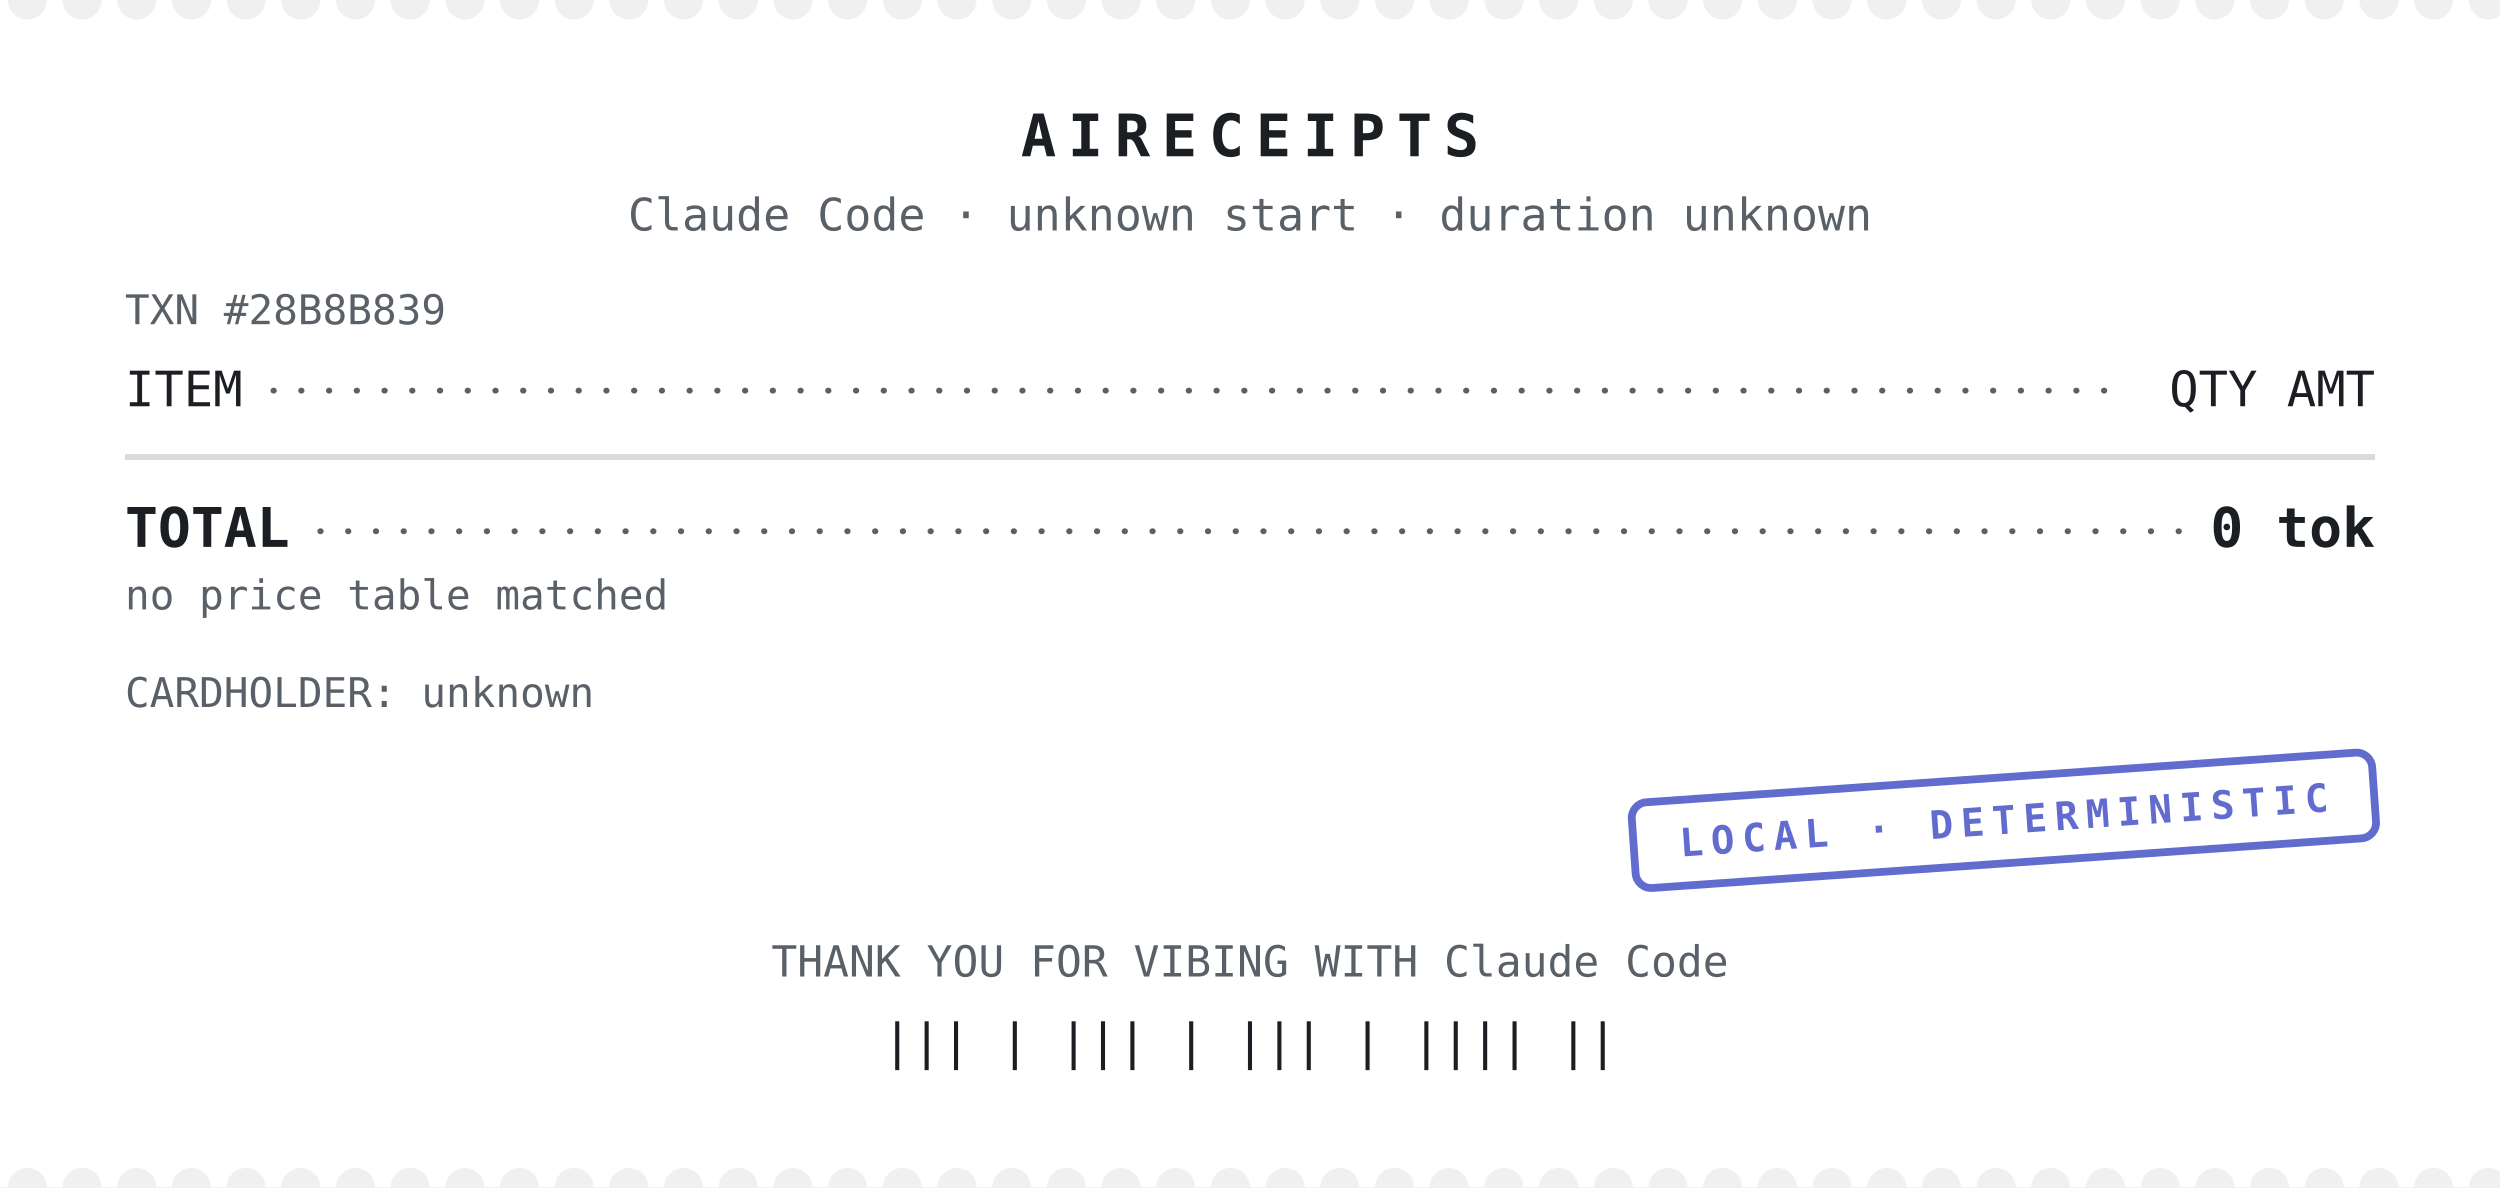
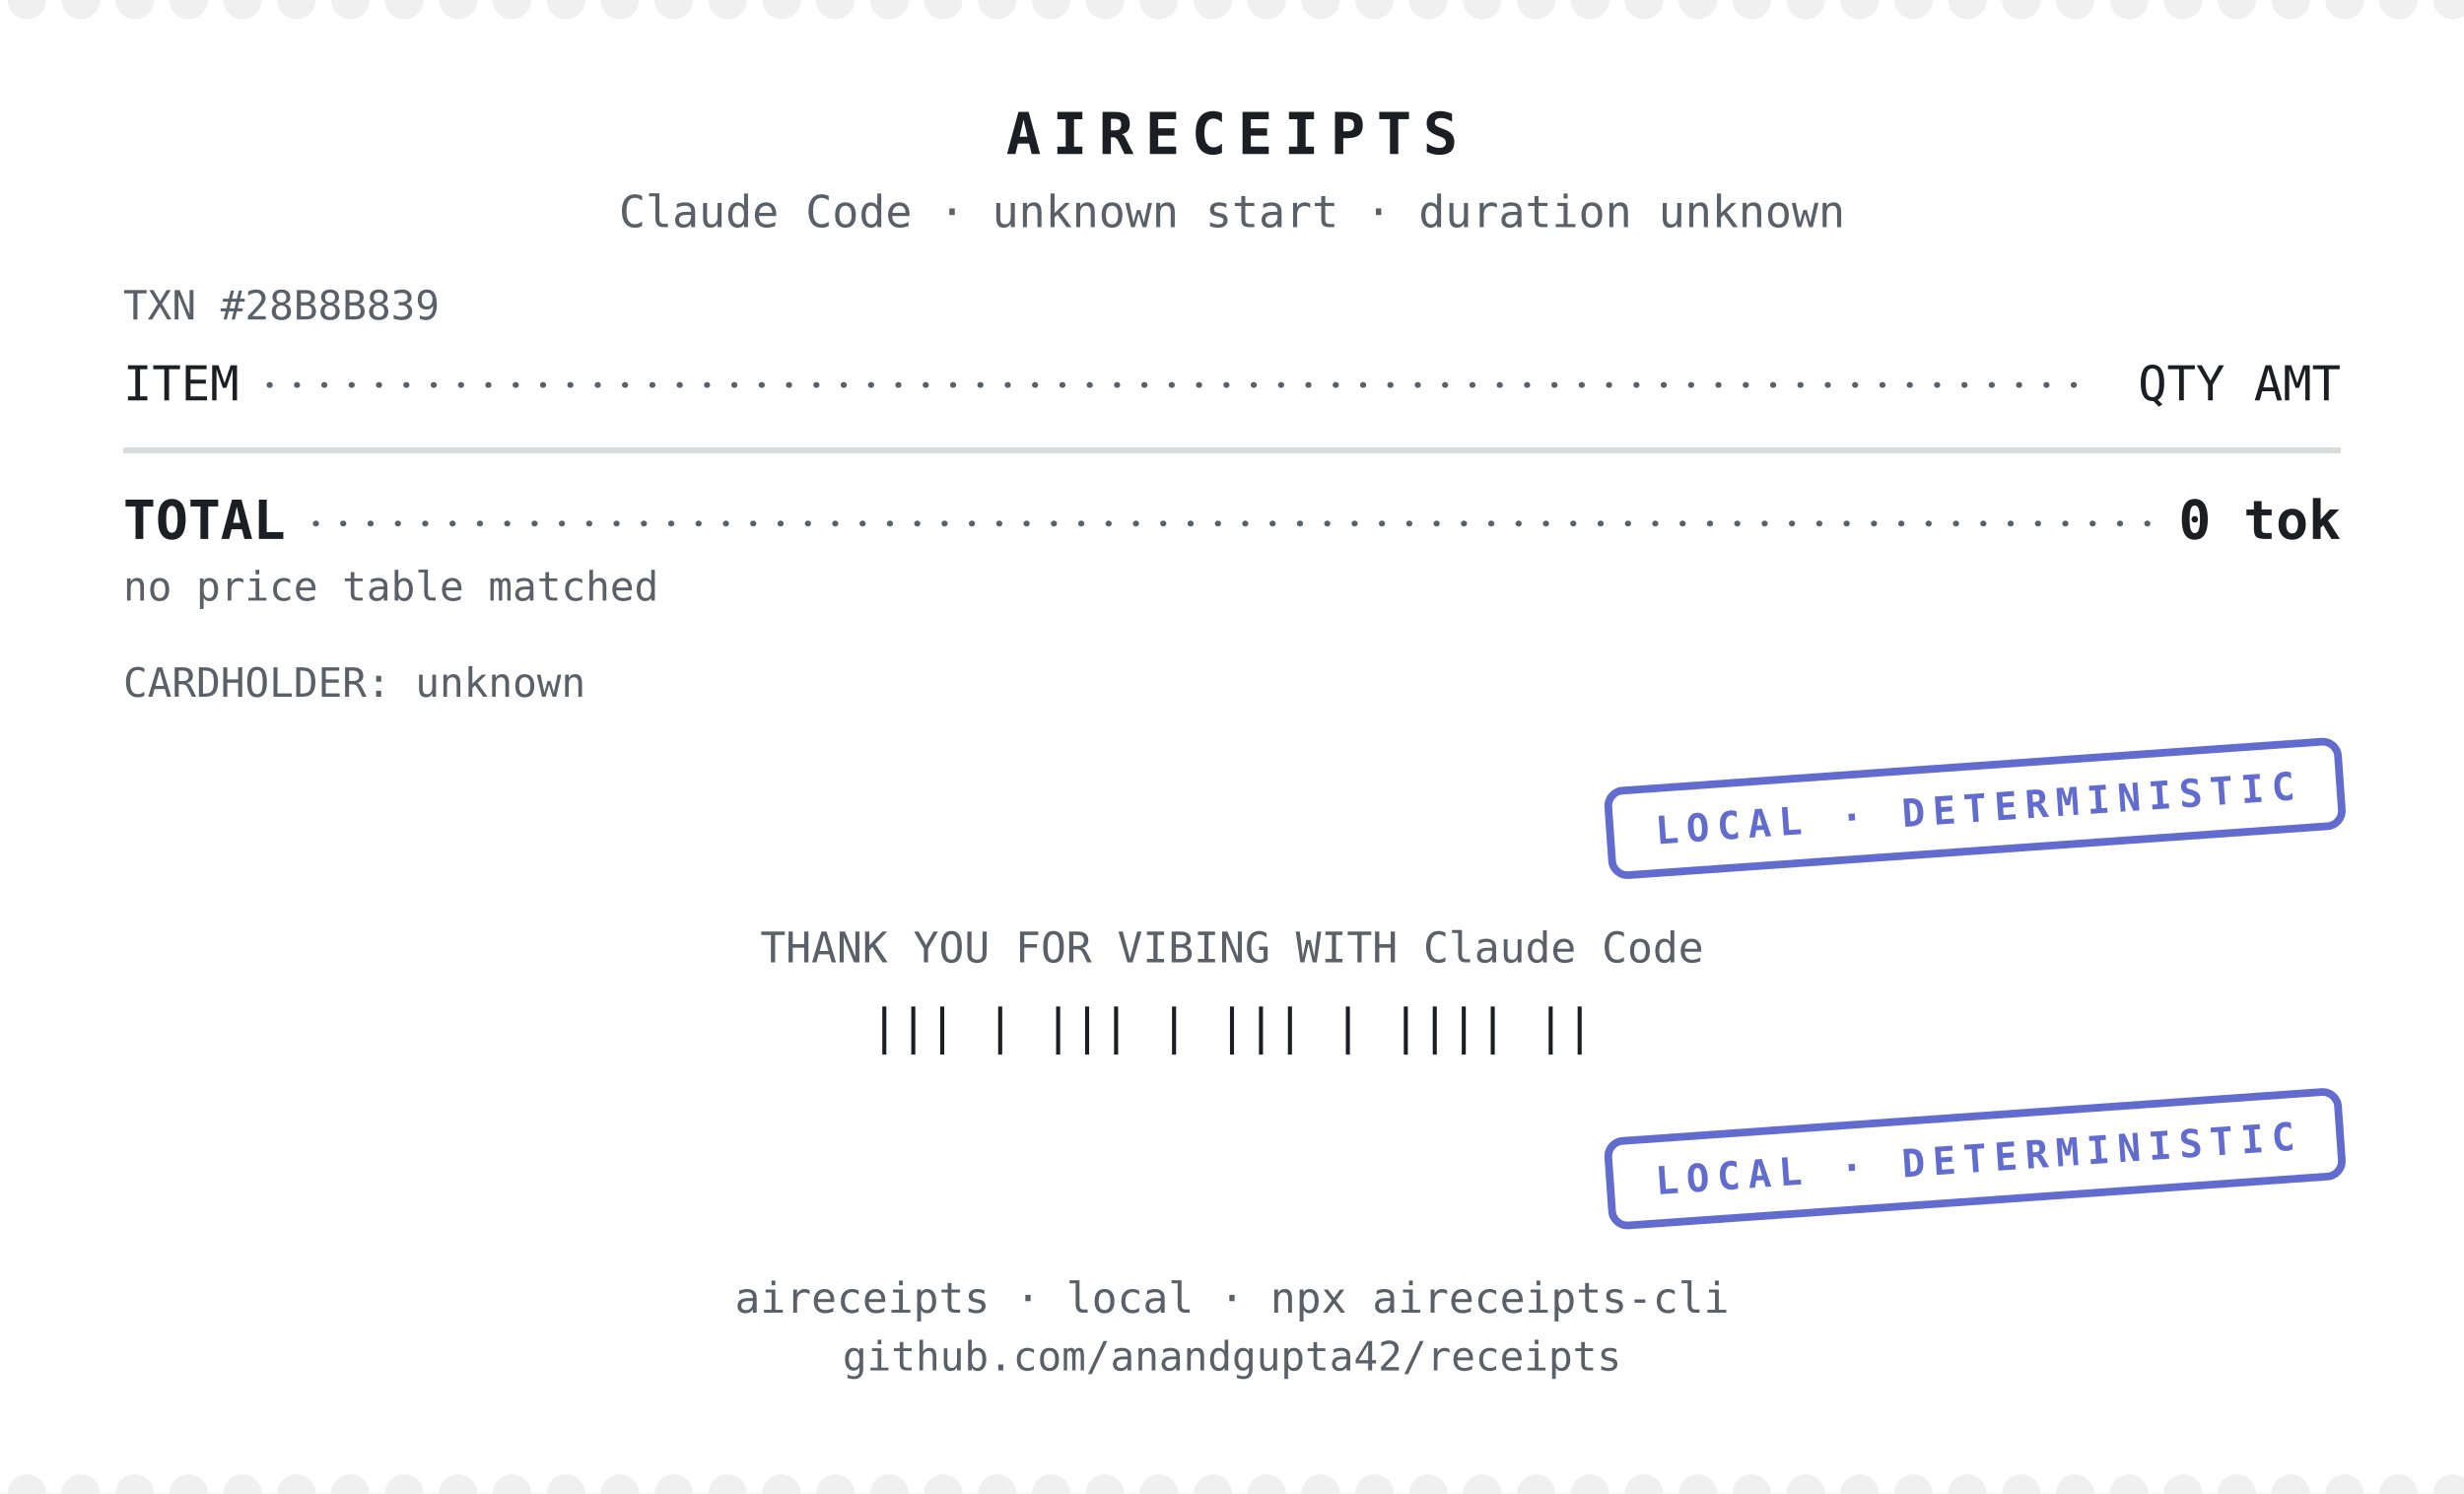
- <svg xmlns="http://www.w3.org/2000/svg" width="640" height="304" viewBox="0 0 640 304" font-family="&quot;SF Mono&quot;,&quot;Cascadia Code&quot;,&quot;JetBrains Mono&quot;,Menlo,Consolas,monospace" role="img" aria-label="aireceipts cost receipt">
+ <svg xmlns="http://www.w3.org/2000/svg" width="640" height="388" viewBox="0 0 640 388" font-family="&quot;SF Mono&quot;,&quot;Cascadia Code&quot;,&quot;JetBrains Mono&quot;,Menlo,Consolas,monospace" role="img" aria-label="aireceipts cost receipt">
  <g transform="translate(0 0)">
    <defs>
-       <mask id="perf-0" maskUnits="userSpaceOnUse" x="-5" y="-5" width="650" height="314">
-         <rect x="0" y="0" width="640" height="304" fill="#FFFFFF" />
+       <mask id="perf-0" maskUnits="userSpaceOnUse" x="-5" y="-5" width="650" height="398">
+         <rect x="0" y="0" width="640" height="388" fill="#FFFFFF" />
        <g class="perf-top">
          <circle cx="7" cy="0" r="5" fill="#000000" />
          <circle cx="21" cy="0" r="5" fill="#000000" />
          <circle cx="35" cy="0" r="5" fill="#000000" />
          <circle cx="49" cy="0" r="5" fill="#000000" />
          <circle cx="63" cy="0" r="5" fill="#000000" />
          <circle cx="77" cy="0" r="5" fill="#000000" />
          <circle cx="91" cy="0" r="5" fill="#000000" />
          <circle cx="105" cy="0" r="5" fill="#000000" />
          <circle cx="119" cy="0" r="5" fill="#000000" />
          <circle cx="133" cy="0" r="5" fill="#000000" />
          <circle cx="147" cy="0" r="5" fill="#000000" />
          <circle cx="161" cy="0" r="5" fill="#000000" />
          <circle cx="175" cy="0" r="5" fill="#000000" />
          <circle cx="189" cy="0" r="5" fill="#000000" />
          <circle cx="203" cy="0" r="5" fill="#000000" />
          <circle cx="217" cy="0" r="5" fill="#000000" />
          <circle cx="231" cy="0" r="5" fill="#000000" />
          <circle cx="245" cy="0" r="5" fill="#000000" />
          <circle cx="259" cy="0" r="5" fill="#000000" />
          <circle cx="273" cy="0" r="5" fill="#000000" />
          <circle cx="287" cy="0" r="5" fill="#000000" />
          <circle cx="301" cy="0" r="5" fill="#000000" />
          <circle cx="315" cy="0" r="5" fill="#000000" />
          <circle cx="329" cy="0" r="5" fill="#000000" />
          <circle cx="343" cy="0" r="5" fill="#000000" />
          <circle cx="357" cy="0" r="5" fill="#000000" />
          <circle cx="371" cy="0" r="5" fill="#000000" />
          <circle cx="385" cy="0" r="5" fill="#000000" />
          <circle cx="399" cy="0" r="5" fill="#000000" />
          <circle cx="413" cy="0" r="5" fill="#000000" />
          <circle cx="427" cy="0" r="5" fill="#000000" />
          <circle cx="441" cy="0" r="5" fill="#000000" />
          <circle cx="455" cy="0" r="5" fill="#000000" />
          <circle cx="469" cy="0" r="5" fill="#000000" />
          <circle cx="483" cy="0" r="5" fill="#000000" />
          <circle cx="497" cy="0" r="5" fill="#000000" />
          <circle cx="511" cy="0" r="5" fill="#000000" />
          <circle cx="525" cy="0" r="5" fill="#000000" />
          <circle cx="539" cy="0" r="5" fill="#000000" />
          <circle cx="553" cy="0" r="5" fill="#000000" />
          <circle cx="567" cy="0" r="5" fill="#000000" />
          <circle cx="581" cy="0" r="5" fill="#000000" />
          <circle cx="595" cy="0" r="5" fill="#000000" />
          <circle cx="609" cy="0" r="5" fill="#000000" />
          <circle cx="623" cy="0" r="5" fill="#000000" />
          <circle cx="637" cy="0" r="5" fill="#000000" />
        </g>
        <g class="perf-bottom">
-           <circle cx="7" cy="304" r="5" fill="#000000" />
-           <circle cx="21" cy="304" r="5" fill="#000000" />
-           <circle cx="35" cy="304" r="5" fill="#000000" />
-           <circle cx="49" cy="304" r="5" fill="#000000" />
-           <circle cx="63" cy="304" r="5" fill="#000000" />
-           <circle cx="77" cy="304" r="5" fill="#000000" />
-           <circle cx="91" cy="304" r="5" fill="#000000" />
-           <circle cx="105" cy="304" r="5" fill="#000000" />
-           <circle cx="119" cy="304" r="5" fill="#000000" />
-           <circle cx="133" cy="304" r="5" fill="#000000" />
-           <circle cx="147" cy="304" r="5" fill="#000000" />
-           <circle cx="161" cy="304" r="5" fill="#000000" />
-           <circle cx="175" cy="304" r="5" fill="#000000" />
-           <circle cx="189" cy="304" r="5" fill="#000000" />
-           <circle cx="203" cy="304" r="5" fill="#000000" />
-           <circle cx="217" cy="304" r="5" fill="#000000" />
-           <circle cx="231" cy="304" r="5" fill="#000000" />
-           <circle cx="245" cy="304" r="5" fill="#000000" />
-           <circle cx="259" cy="304" r="5" fill="#000000" />
-           <circle cx="273" cy="304" r="5" fill="#000000" />
-           <circle cx="287" cy="304" r="5" fill="#000000" />
-           <circle cx="301" cy="304" r="5" fill="#000000" />
-           <circle cx="315" cy="304" r="5" fill="#000000" />
-           <circle cx="329" cy="304" r="5" fill="#000000" />
-           <circle cx="343" cy="304" r="5" fill="#000000" />
-           <circle cx="357" cy="304" r="5" fill="#000000" />
-           <circle cx="371" cy="304" r="5" fill="#000000" />
-           <circle cx="385" cy="304" r="5" fill="#000000" />
-           <circle cx="399" cy="304" r="5" fill="#000000" />
-           <circle cx="413" cy="304" r="5" fill="#000000" />
-           <circle cx="427" cy="304" r="5" fill="#000000" />
-           <circle cx="441" cy="304" r="5" fill="#000000" />
-           <circle cx="455" cy="304" r="5" fill="#000000" />
-           <circle cx="469" cy="304" r="5" fill="#000000" />
-           <circle cx="483" cy="304" r="5" fill="#000000" />
-           <circle cx="497" cy="304" r="5" fill="#000000" />
-           <circle cx="511" cy="304" r="5" fill="#000000" />
-           <circle cx="525" cy="304" r="5" fill="#000000" />
-           <circle cx="539" cy="304" r="5" fill="#000000" />
-           <circle cx="553" cy="304" r="5" fill="#000000" />
-           <circle cx="567" cy="304" r="5" fill="#000000" />
-           <circle cx="581" cy="304" r="5" fill="#000000" />
-           <circle cx="595" cy="304" r="5" fill="#000000" />
-           <circle cx="609" cy="304" r="5" fill="#000000" />
-           <circle cx="623" cy="304" r="5" fill="#000000" />
-           <circle cx="637" cy="304" r="5" fill="#000000" />
+           <circle cx="7" cy="388" r="5" fill="#000000" />
+           <circle cx="21" cy="388" r="5" fill="#000000" />
+           <circle cx="35" cy="388" r="5" fill="#000000" />
+           <circle cx="49" cy="388" r="5" fill="#000000" />
+           <circle cx="63" cy="388" r="5" fill="#000000" />
+           <circle cx="77" cy="388" r="5" fill="#000000" />
+           <circle cx="91" cy="388" r="5" fill="#000000" />
+           <circle cx="105" cy="388" r="5" fill="#000000" />
+           <circle cx="119" cy="388" r="5" fill="#000000" />
+           <circle cx="133" cy="388" r="5" fill="#000000" />
+           <circle cx="147" cy="388" r="5" fill="#000000" />
+           <circle cx="161" cy="388" r="5" fill="#000000" />
+           <circle cx="175" cy="388" r="5" fill="#000000" />
+           <circle cx="189" cy="388" r="5" fill="#000000" />
+           <circle cx="203" cy="388" r="5" fill="#000000" />
+           <circle cx="217" cy="388" r="5" fill="#000000" />
+           <circle cx="231" cy="388" r="5" fill="#000000" />
+           <circle cx="245" cy="388" r="5" fill="#000000" />
+           <circle cx="259" cy="388" r="5" fill="#000000" />
+           <circle cx="273" cy="388" r="5" fill="#000000" />
+           <circle cx="287" cy="388" r="5" fill="#000000" />
+           <circle cx="301" cy="388" r="5" fill="#000000" />
+           <circle cx="315" cy="388" r="5" fill="#000000" />
+           <circle cx="329" cy="388" r="5" fill="#000000" />
+           <circle cx="343" cy="388" r="5" fill="#000000" />
+           <circle cx="357" cy="388" r="5" fill="#000000" />
+           <circle cx="371" cy="388" r="5" fill="#000000" />
+           <circle cx="385" cy="388" r="5" fill="#000000" />
+           <circle cx="399" cy="388" r="5" fill="#000000" />
+           <circle cx="413" cy="388" r="5" fill="#000000" />
+           <circle cx="427" cy="388" r="5" fill="#000000" />
+           <circle cx="441" cy="388" r="5" fill="#000000" />
+           <circle cx="455" cy="388" r="5" fill="#000000" />
+           <circle cx="469" cy="388" r="5" fill="#000000" />
+           <circle cx="483" cy="388" r="5" fill="#000000" />
+           <circle cx="497" cy="388" r="5" fill="#000000" />
+           <circle cx="511" cy="388" r="5" fill="#000000" />
+           <circle cx="525" cy="388" r="5" fill="#000000" />
+           <circle cx="539" cy="388" r="5" fill="#000000" />
+           <circle cx="553" cy="388" r="5" fill="#000000" />
+           <circle cx="567" cy="388" r="5" fill="#000000" />
+           <circle cx="581" cy="388" r="5" fill="#000000" />
+           <circle cx="595" cy="388" r="5" fill="#000000" />
+           <circle cx="609" cy="388" r="5" fill="#000000" />
+           <circle cx="623" cy="388" r="5" fill="#000000" />
+           <circle cx="637" cy="388" r="5" fill="#000000" />
        </g>
      </mask>
    </defs>
-     <rect x="0" y="0" width="640" height="304" fill="#FFFFFF" mask="url(#perf-0)" />
+     <rect x="0" y="0" width="640" height="388" fill="#FFFFFF" mask="url(#perf-0)" />
    <text x="320" y="40" font-size="15" fill="#1B1E22" text-anchor="middle" font-weight="700" letter-spacing="3">AIRECEIPTS</text>
    <text x="320" y="59" font-size="11.5" fill="#5A6068" text-anchor="middle">Claude Code · unknown start · duration unknown</text>
    <text x="32" y="83" font-size="10.5" fill="#5A6068" text-anchor="start">TXN #28B8B839</text>
    <text x="32" y="104" font-size="12.5" fill="#1B1E22" text-anchor="start">ITEM</text>
    <text x="608" y="104" font-size="12.5" fill="#1B1E22" text-anchor="end">QTY  AMT</text>
    <line x1="70" y1="100" x2="540" y2="100" stroke="#5A6068" stroke-width="1.5" stroke-linecap="round" stroke-dasharray="0.1 7" />
    <line x1="32" y1="117" x2="608" y2="117" stroke="#D8DBD6" stroke-width="1.5" />
    <text x="32" y="140" font-size="14" fill="#1B1E22" text-anchor="start" font-weight="700">TOTAL</text>
    <text x="608" y="140" font-size="14" fill="#1B1E22" text-anchor="end" font-weight="700">0 tok</text>
    <line x1="82" y1="136" x2="558" y2="136" stroke="#5A6068" stroke-width="1.5" stroke-linecap="round" stroke-dasharray="0.1 7" />
    <text x="32" y="156" font-size="10.5" fill="#5A6068" text-anchor="start">no price table matched</text>
    <text x="32" y="181" font-size="10.5" fill="#5A6068" text-anchor="start">CARDHOLDER: unknown</text>
    <g class="stamp" opacity="0.8" transform="rotate(-4 513 210)">
      <rect x="418" y="199" width="190" height="22" rx="4" fill="none" stroke="#3947C2" stroke-width="2" />
      <text x="513" y="213.5" font-size="10" fill="#3947C2" text-anchor="middle" font-weight="700" letter-spacing="2">LOCAL · DETERMINISTIC</text>
    </g>
    <text x="320" y="250" font-size="11" fill="#5A6068" text-anchor="middle">THANK YOU FOR VIBING WITH Claude Code</text>
    <text x="320" y="271" font-size="12.5" fill="#1B1E22" text-anchor="middle">||| | ||| | ||| | |||| ||</text>
+     <g class="stamp" opacity="0.8" transform="rotate(-4 513 301)">
+       <rect x="418" y="290" width="190" height="22" rx="4" fill="none" stroke="#3947C2" stroke-width="2" />
+       <text x="513" y="304.5" font-size="10" fill="#3947C2" text-anchor="middle" font-weight="700" letter-spacing="2">LOCAL · DETERMINISTIC</text>
+     </g>
+     <text x="320" y="341" font-size="11" fill="#5A6068" text-anchor="middle">aireceipts · local · npx aireceipts-cli</text>
+     <text x="320" y="356" font-size="10.5" fill="#5A6068" text-anchor="middle">github.com/anandgupta42/receipts</text>
  </g>
</svg>
